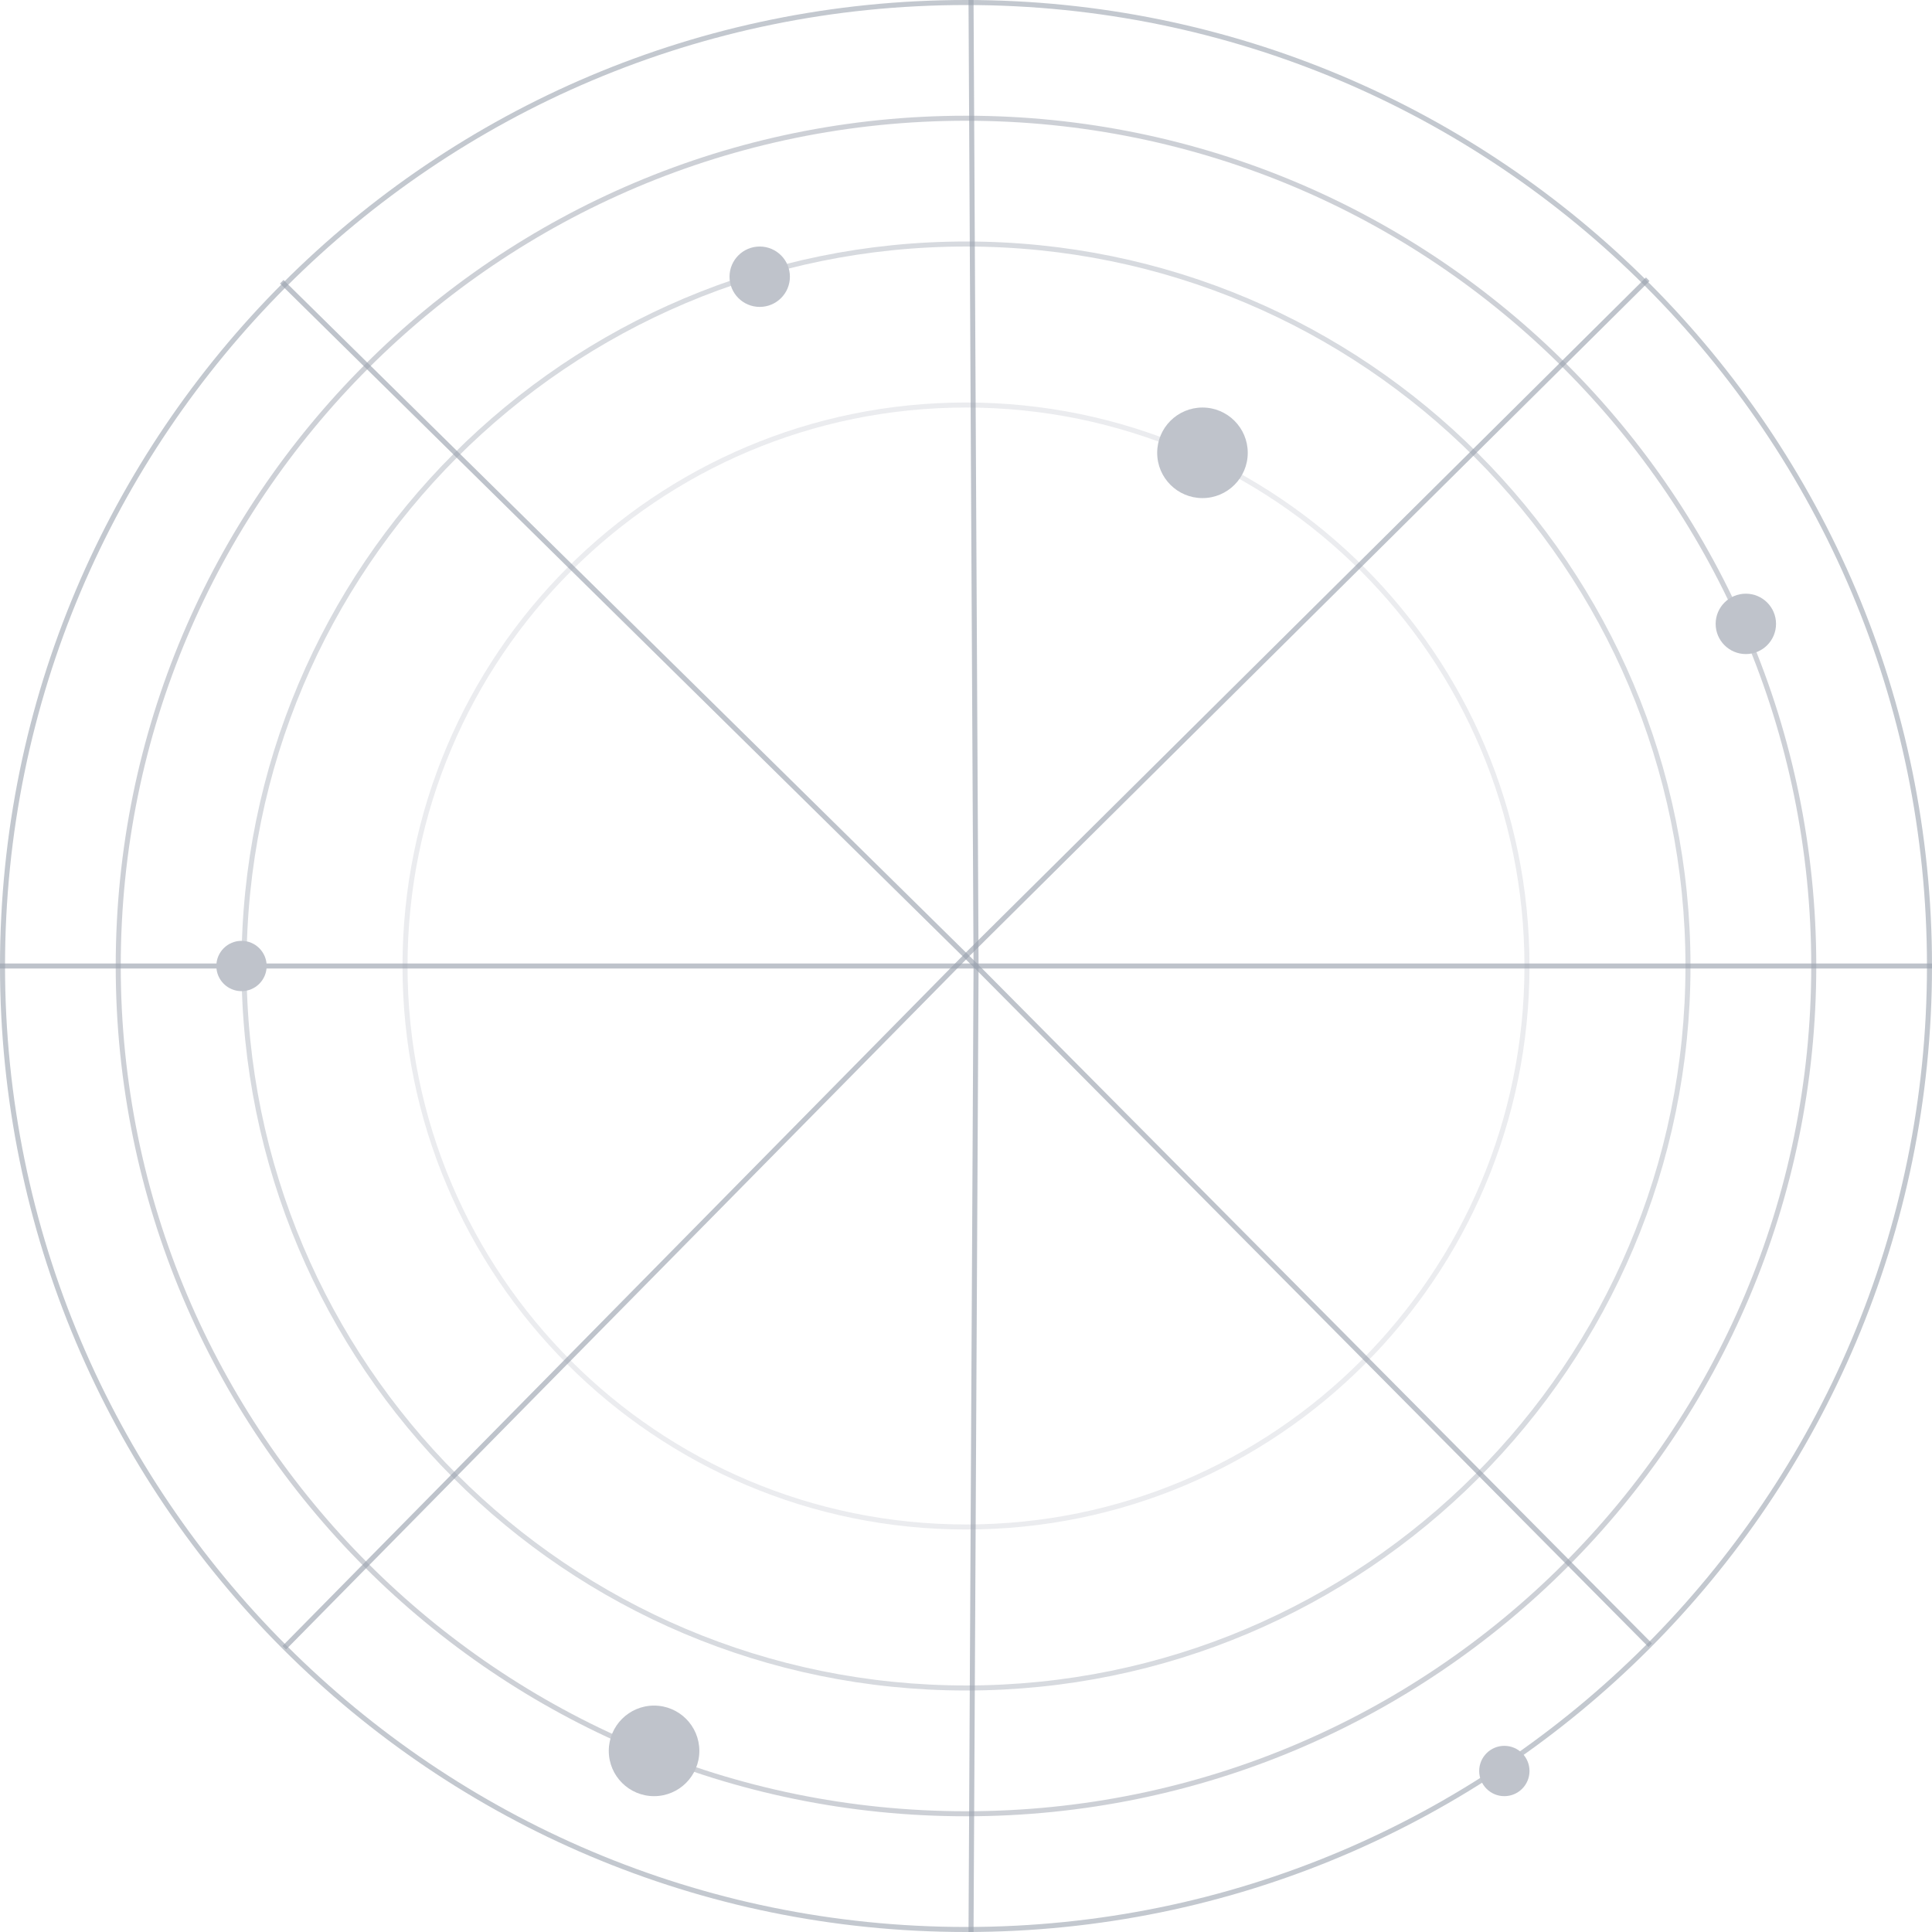
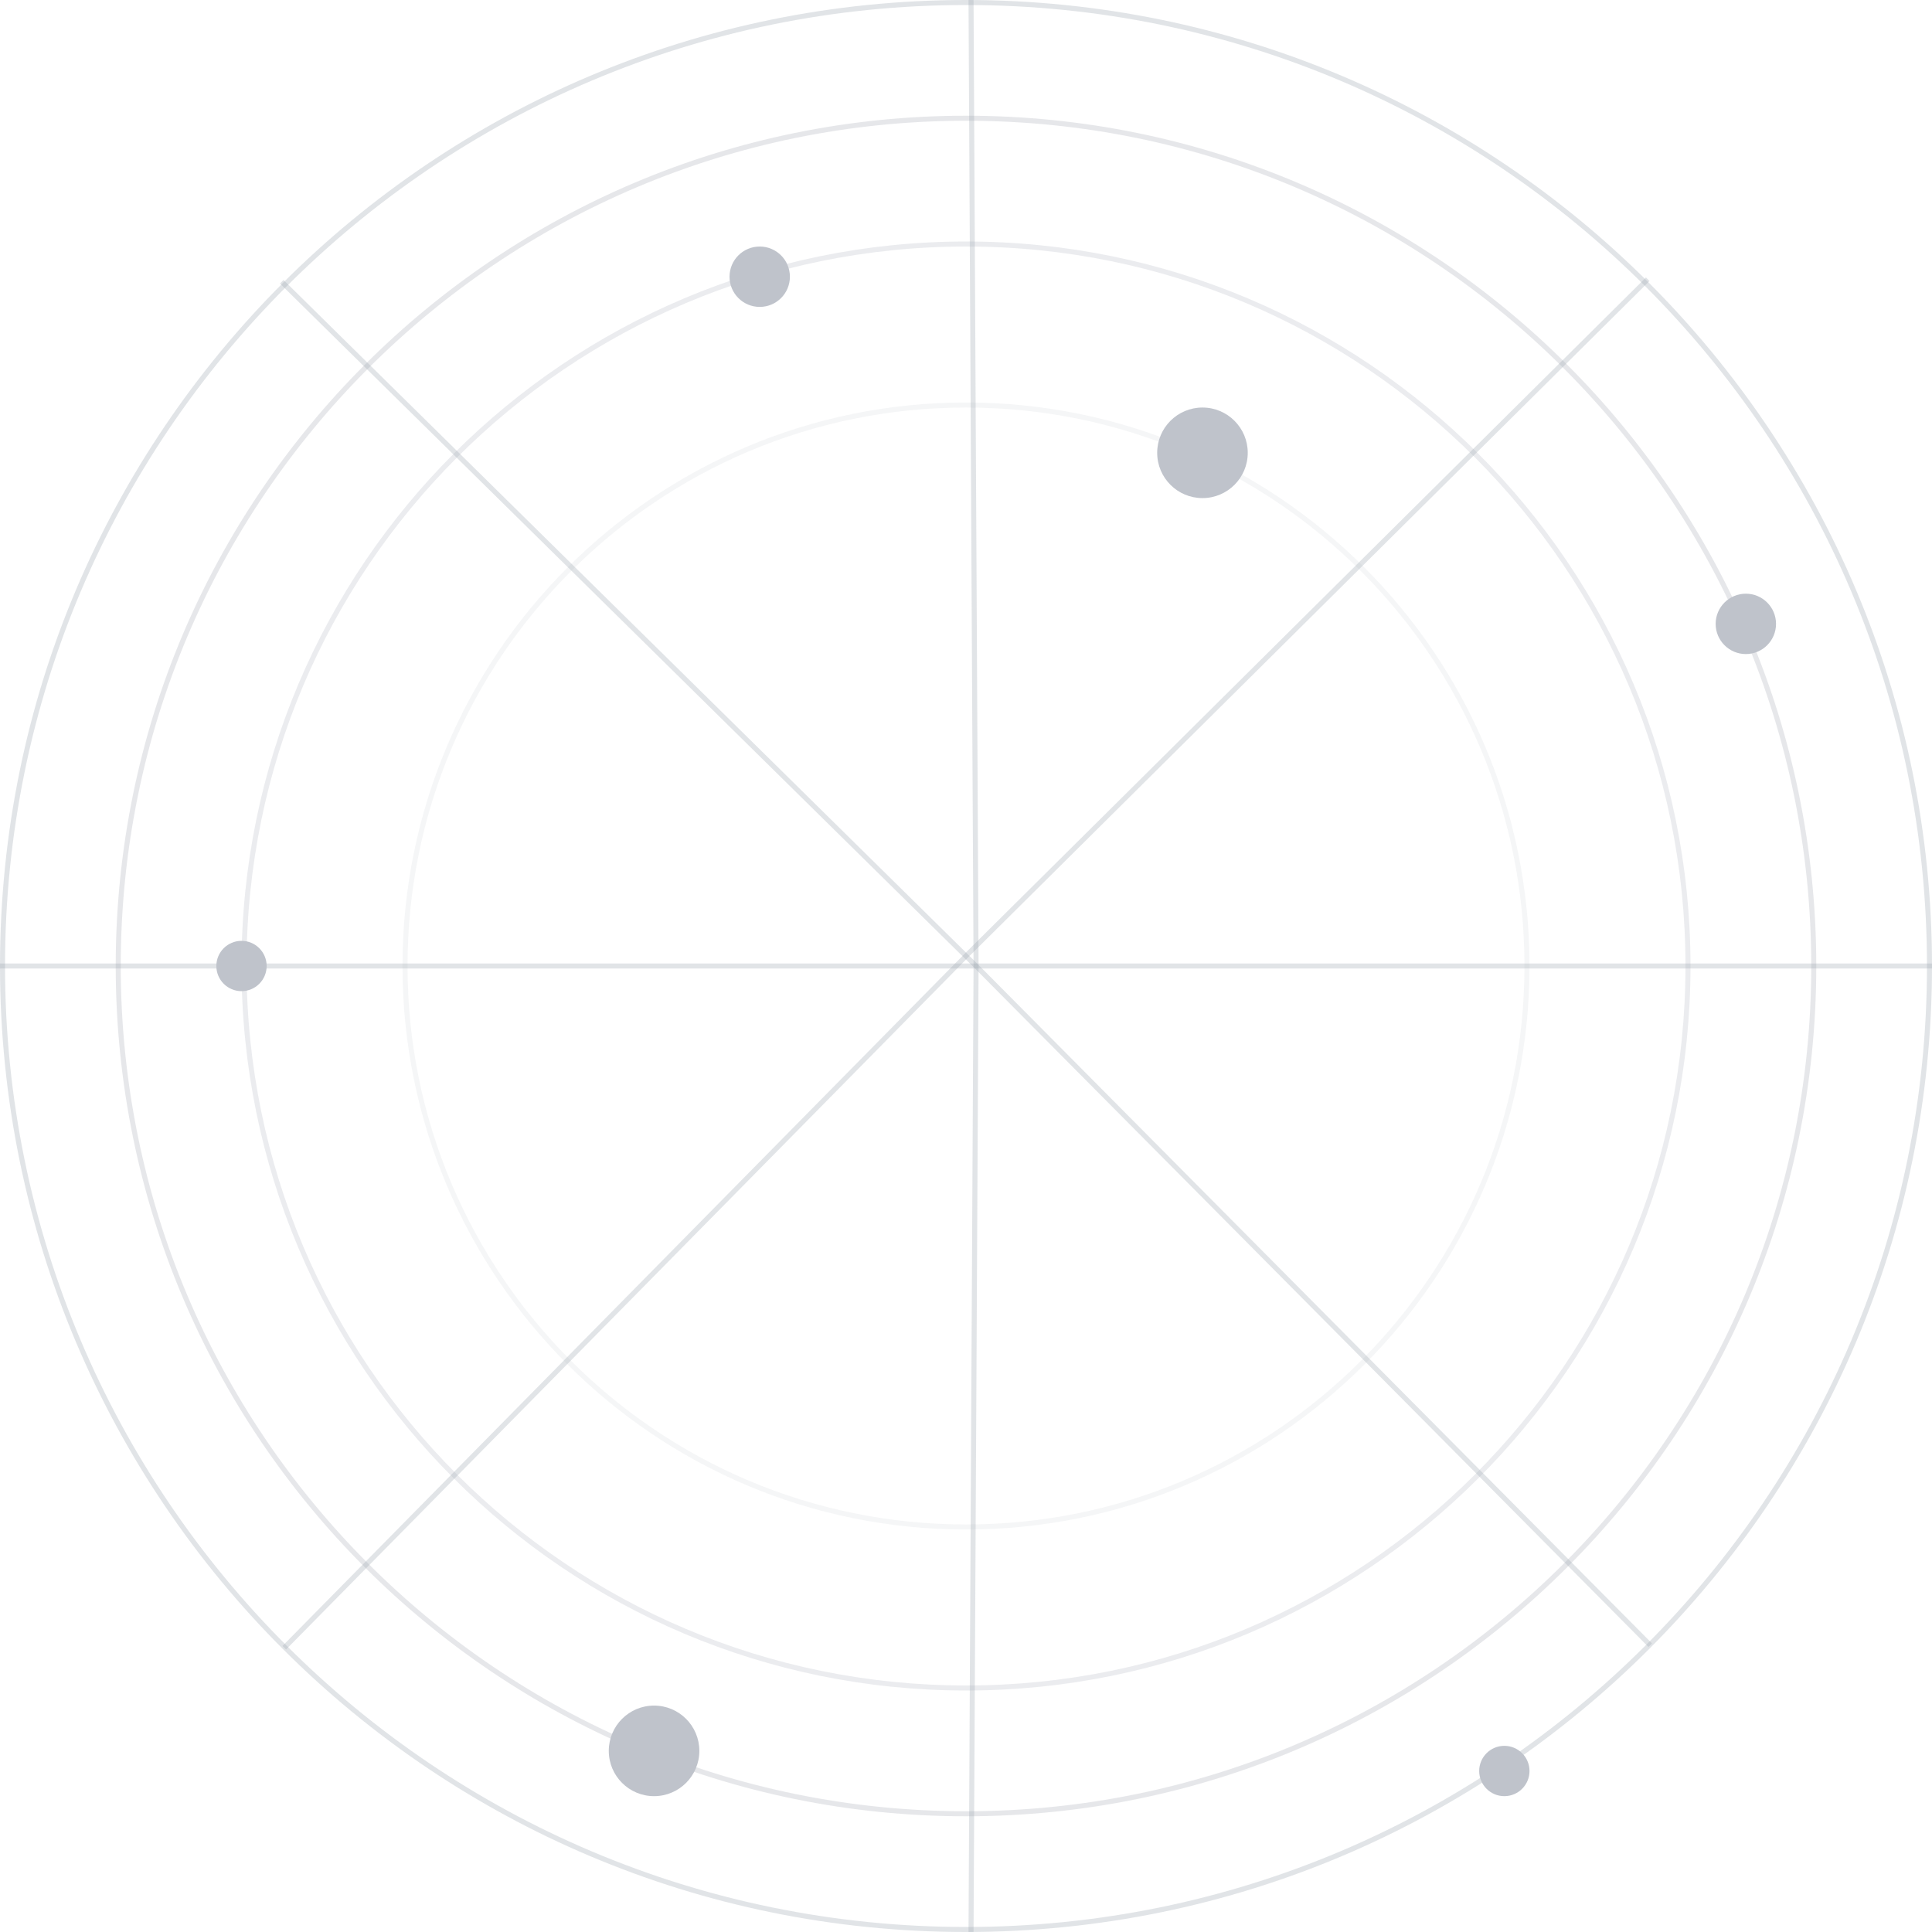
<svg xmlns="http://www.w3.org/2000/svg" width="384" height="384" viewBox="0 0 384 384" fill="none">
-   <circle cx="192" cy="192" r="191.5" stroke="#9CA3AF" stroke-opacity="0.6" />
-   <circle cx="192" cy="192" r="168.5" stroke="#9CA3AF" stroke-opacity="0.5" />
-   <circle cx="192" cy="192" r="143.5" stroke="#9CA3AF" stroke-opacity="0.4" />
-   <circle cx="192" cy="192" r="111.5" stroke="#9CA3AF" stroke-opacity="0.2" />
-   <path d="M384 192H194" stroke="#9CA3AF" stroke-opacity="0.65" />
-   <path d="M6.19888e-06 192L194 192" stroke="#9CA3AF" stroke-opacity="0.65" />
-   <path d="M328 327L194 192" stroke="#9CA3AF" stroke-opacity="0.65" />
-   <path d="M56 56L194 192" stroke="#9CA3AF" stroke-opacity="0.65" />
-   <path d="M327.5 55.5L192.5 189.5" stroke="#9CA3AF" stroke-opacity="0.65" />
-   <path d="M56.5 327.5L192.5 189.5" stroke="#9CA3AF" stroke-opacity="0.65" />
-   <path d="M193 384L194 192" stroke="#9CA3AF" stroke-opacity="0.65" />
-   <path d="M193 -3.7795e-06L194 192" stroke="#9CA3AF" stroke-opacity="0.65" />
+   <circle cx="192" cy="192" r="191.5" stroke="#9CA3AF" stroke-opacity="0.3" />
+   <circle cx="192" cy="192" r="168.5" stroke="#9CA3AF" stroke-opacity="0.25" />
+   <circle cx="192" cy="192" r="143.5" stroke="#9CA3AF" stroke-opacity="0.2" />
+   <circle cx="192" cy="192" r="111.5" stroke="#9CA3AF" stroke-opacity="0.1" />
+   <path d="M384 192H194" stroke="#9CA3AF" stroke-opacity="0.3" />
+   <path d="M6.19888e-06 192L194 192" stroke="#9CA3AF" stroke-opacity="0.3" />
+   <path d="M328 327L194 192" stroke="#9CA3AF" stroke-opacity="0.3" />
+   <path d="M56 56L194 192" stroke="#9CA3AF" stroke-opacity="0.3" />
+   <path d="M327.5 55.5L192.5 189.5" stroke="#9CA3AF" stroke-opacity="0.3" />
+   <path d="M56.5 327.5L192.5 189.5" stroke="#9CA3AF" stroke-opacity="0.3" />
+   <path d="M193 384L194 192" stroke="#9CA3AF" stroke-opacity="0.3" />
+   <path d="M193 -3.7795e-06L194 192" stroke="#9CA3AF" stroke-opacity="0.3" />
  <circle cx="299" cy="352" r="5" fill="#BFC3CB" />
  <circle cx="48" cy="192" r="5" fill="#BFC3CB" />
  <circle cx="130" cy="348" r="9" fill="#BFC3CB" />
  <circle cx="239" cy="90" r="9" fill="#BFC3CB" />
  <circle cx="151" cy="55" r="6" fill="#BFC3CB" />
  <circle cx="347" cy="124" r="6" fill="#BFC3CB" />
</svg>
